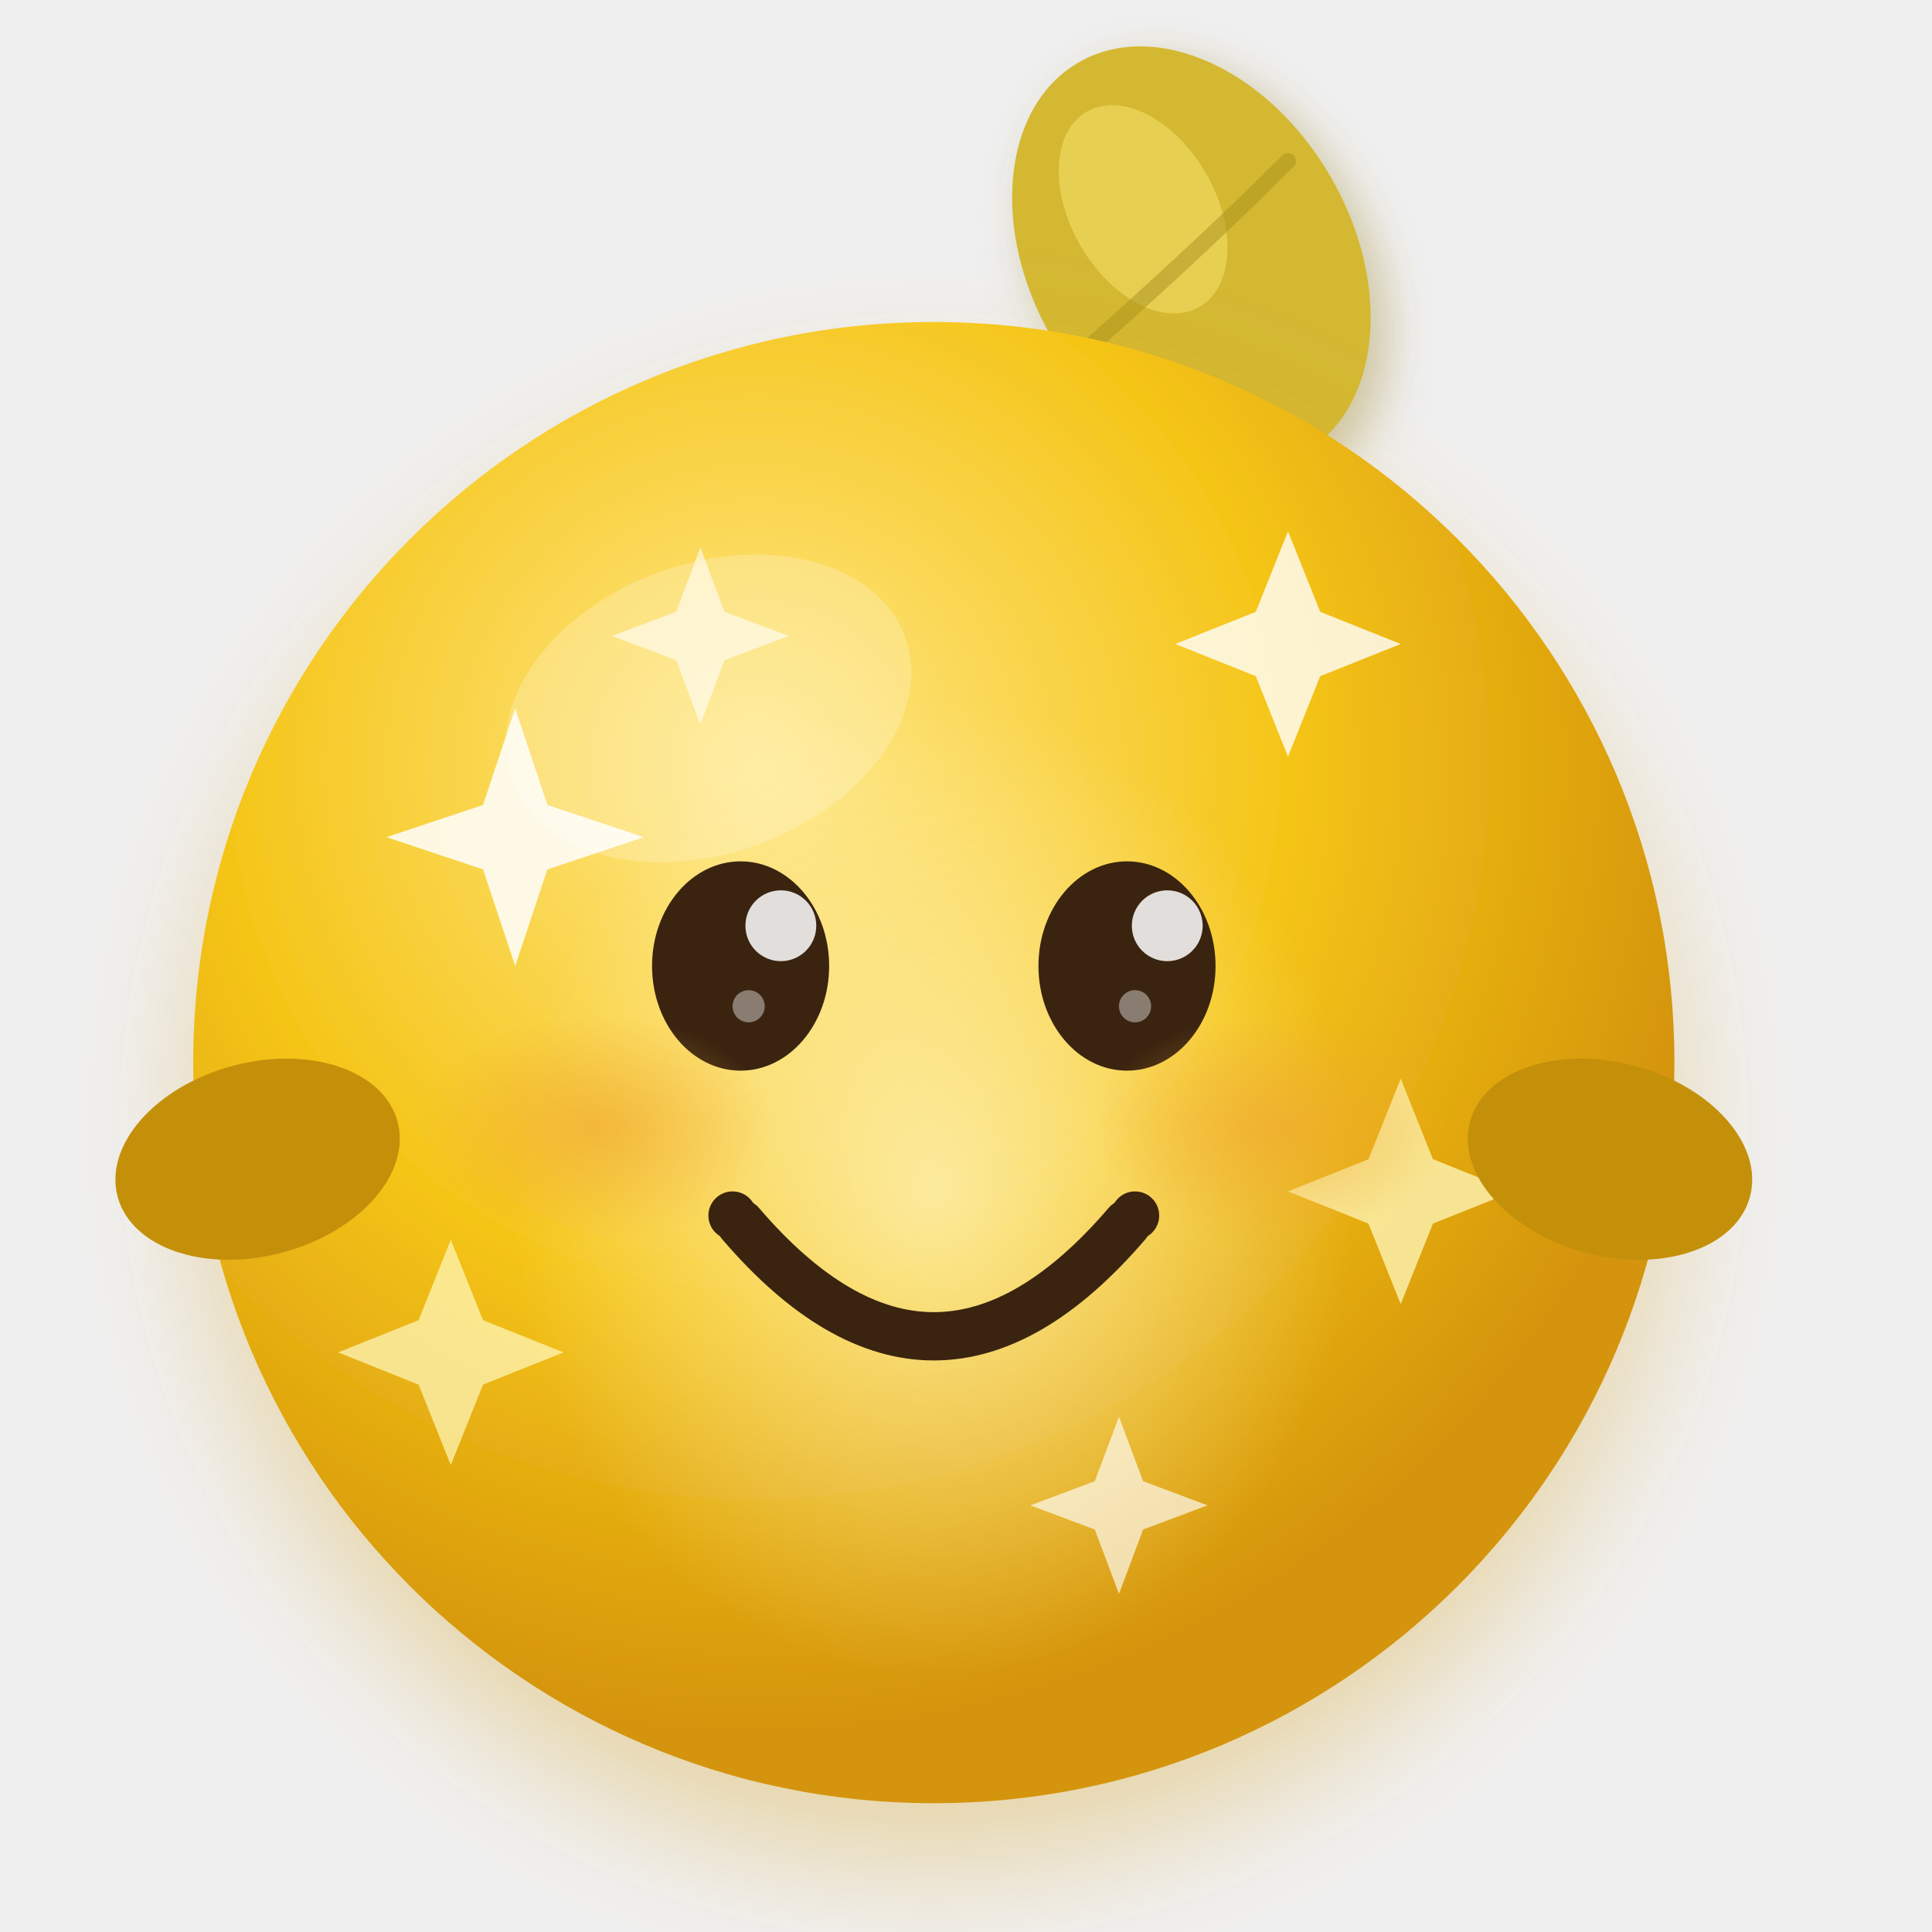
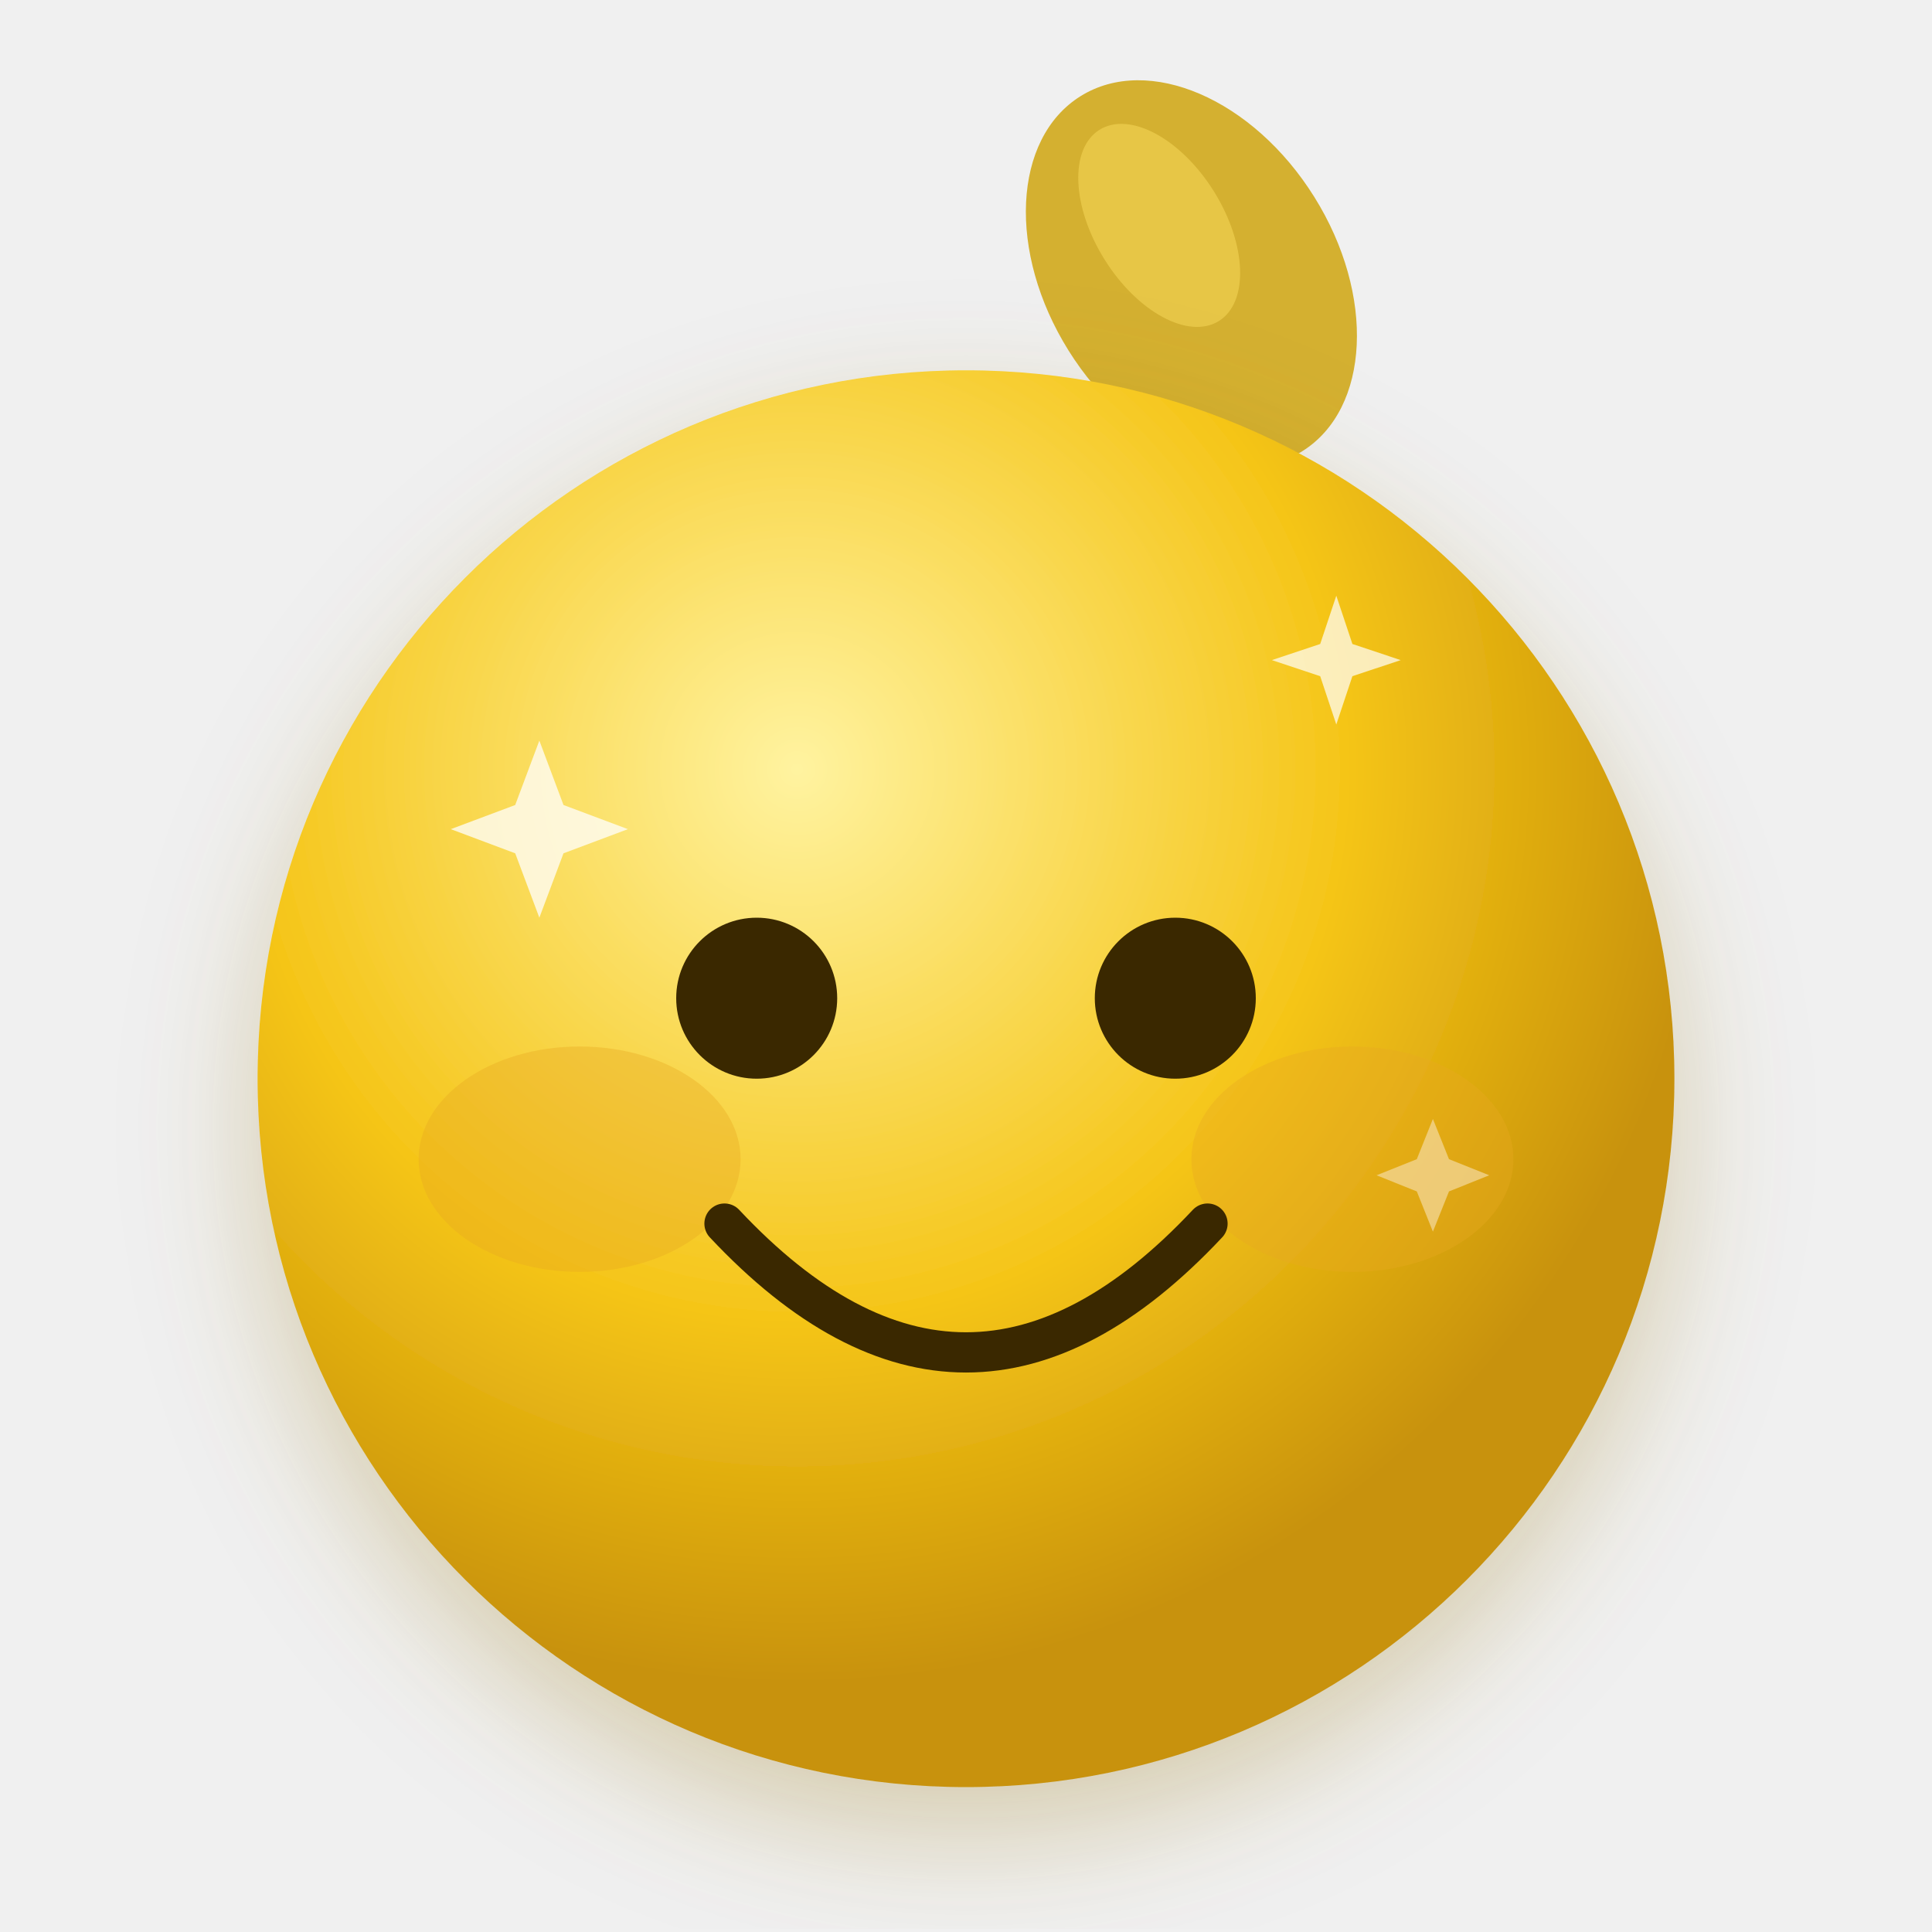
- <svg xmlns="http://www.w3.org/2000/svg" viewBox="0 0 120 120" role="img" aria-label="Golden mascot">
+ <svg xmlns="http://www.w3.org/2000/svg" viewBox="0 0 120 120" role="img" aria-label="Golden Prudence">
  <defs>
-     <radialGradient id="gd_body" cx="38%" cy="30%" r="65%">
-       <stop offset="0%" stop-color="#FFE88A" />
-       <stop offset="55%" stop-color="#F5C518" />
-       <stop offset="100%" stop-color="#D4940A" />
+     <radialGradient id="gb" cx="38%" cy="28%" r="65%">
+       <stop offset="0%" stop-color="#FFF3A0" />
+       <stop offset="60%" stop-color="#F5C518" />
+       <stop offset="100%" stop-color="#C89208" />
    </radialGradient>
-     <radialGradient id="gd_tummy" cx="50%" cy="50%" r="50%">
-       <stop offset="0%" stop-color="#FFF8D0" stop-opacity="0.7" />
-       <stop offset="100%" stop-color="#FFF8D0" stop-opacity="0" />
-     </radialGradient>
-     <radialGradient id="gd_cheekL" cx="50%" cy="50%" r="50%">
-       <stop offset="0%" stop-color="#F0A830" stop-opacity="0.65" />
-       <stop offset="100%" stop-color="#F0A830" stop-opacity="0" />
-     </radialGradient>
-     <radialGradient id="gd_cheekR" cx="50%" cy="50%" r="50%">
-       <stop offset="0%" stop-color="#F0A830" stop-opacity="0.65" />
-       <stop offset="100%" stop-color="#F0A830" stop-opacity="0" />
-     </radialGradient>
-     <filter id="gd_shadow" x="-20%" y="-10%" width="140%" height="140%">
-       <feDropShadow dx="0" dy="4" stdDeviation="4" flood-color="#D4940A" flood-opacity="0.30" />
-     </filter>
-     <filter id="gd_leafShadow" x="-30%" y="-30%" width="160%" height="160%">
-       <feDropShadow dx="1" dy="1" stdDeviation="1.5" flood-color="#8A7010" flood-opacity="0.35" />
+     <filter id="sh">
+       <feDropShadow dx="0" dy="3" stdDeviation="4" flood-color="#907000" flood-opacity="0.28" />
    </filter>
  </defs>
-   <path d="M 68 22 Q 72 32 68 40" stroke="#B8A020" stroke-width="2" stroke-linecap="round" fill="none" />
-   <g filter="url(#gd_leafShadow)">
-     <ellipse cx="74" cy="16" rx="10" ry="14" fill="#D4B830" transform="rotate(-30 74 16)" />
-     <ellipse cx="71" cy="13" rx="4.5" ry="7" fill="#F0D860" opacity="0.7" transform="rotate(-30 71 13)" />
-     <path d="M 66 23 Q 74 16 80 10" stroke="#A89020" stroke-width="1" stroke-linecap="round" fill="none" opacity="0.5" />
-   </g>
-   <circle cx="58" cy="66" r="46" fill="url(#gd_body)" filter="url(#gd_shadow)" />
-   <ellipse cx="58" cy="74" rx="26" ry="30" fill="url(#gd_tummy)" />
-   <ellipse cx="44" cy="44" rx="13" ry="9" fill="white" opacity="0.22" transform="rotate(-20 44 44)" />
-   <path d="M 30 50 L 32 44 L 34 50 L 40 52 L 34 54 L 32 60 L 30 54 L 24 52 Z" fill="white" opacity="0.85" />
-   <path d="M 78 38 L 80 33 L 82 38 L 87 40 L 82 42 L 80 47 L 78 42 L 73 40 Z" fill="white" opacity="0.80" />
-   <path d="M 85 72 L 87 67 L 89 72 L 94 74 L 89 76 L 87 81 L 85 76 L 80 74 Z" fill="#FFFAC0" opacity="0.75" />
-   <path d="M 26 82 L 28 77 L 30 82 L 35 84 L 30 86 L 28 91 L 26 86 L 21 84 Z" fill="#FFFAC0" opacity="0.70" />
-   <path d="M 68 92 L 69.5 88 L 71 92 L 75 93.5 L 71 95 L 69.5 99 L 68 95 L 64 93.5 Z" fill="white" opacity="0.65" />
-   <path d="M 42 38 L 43.5 34 L 45 38 L 49 39.5 L 45 41 L 43.5 45 L 42 41 L 38 39.5 Z" fill="white" opacity="0.60" />
-   <ellipse cx="46" cy="60" rx="5.5" ry="6.5" fill="#3A2410" />
-   <ellipse cx="70" cy="60" rx="5.5" ry="6.5" fill="#3A2410" />
-   <circle cx="48.5" cy="57.5" r="2.2" fill="white" opacity="0.85" />
-   <circle cx="72.5" cy="57.5" r="2.2" fill="white" opacity="0.85" />
-   <circle cx="46.5" cy="62.5" r="1" fill="white" opacity="0.4" />
-   <circle cx="70.5" cy="62.5" r="1" fill="white" opacity="0.4" />
-   <ellipse cx="37" cy="70" rx="11" ry="7" fill="url(#gd_cheekL)" />
-   <ellipse cx="79" cy="70" rx="11" ry="7" fill="url(#gd_cheekR)" />
-   <path d="M 46 76 Q 58 90 70 76" stroke="#3A2410" stroke-width="3" stroke-linecap="round" fill="none" />
-   <circle cx="45.5" cy="75.5" r="1.5" fill="#3A2410" />
-   <circle cx="70.5" cy="75.5" r="1.5" fill="#3A2410" />
-   <ellipse cx="16" cy="72" rx="9" ry="6" fill="#C4900A" transform="rotate(-15 16 72)" />
-   <ellipse cx="100" cy="72" rx="9" ry="6" fill="#C4900A" transform="rotate(15 100 72)" />
+   <ellipse cx="74" cy="17" rx="9" ry="13" fill="#D4B030" transform="rotate(-32 74 17)" />
+   <ellipse cx="72" cy="14" rx="4" ry="7" fill="#F0D050" opacity="0.7" transform="rotate(-32 72 14)" />
+   <path d="M 67 27 Q 64 34 62 40" stroke="#B89020" stroke-width="2" stroke-linecap="round" fill="none" />
+   <circle cx="60" cy="67" r="44" fill="url(#gb)" filter="url(#sh)" />
+   <path d="M 32 50 L 33.5 46 L 35 50 L 39 51.5 L 35 53 L 33.5 57 L 32 53 L 28 51.5 Z" fill="white" opacity="0.75" />
+   <path d="M 82 40 L 83 37 L 84 40 L 87 41 L 84 42 L 83 45 L 82 42 L 79 41 Z" fill="white" opacity="0.7" />
+   <path d="M 88 72 L 89 69.5 L 90 72 L 92.5 73 L 90 74 L 89 76.5 L 88 74 L 85.5 73 Z" fill="white" opacity="0.65" />
+   <circle cx="47" cy="62" r="5" fill="#3A2800" />
+   <circle cx="73" cy="62" r="5" fill="#3A2800" />
+   <ellipse cx="36" cy="72" rx="10" ry="7" fill="#E8A820" opacity="0.38" />
+   <ellipse cx="84" cy="72" rx="10" ry="7" fill="#E8A820" opacity="0.38" />
+   <path d="M 45 76 Q 60 92 75 76" stroke="#3A2800" stroke-width="2.5" stroke-linecap="round" fill="none" />
</svg>
